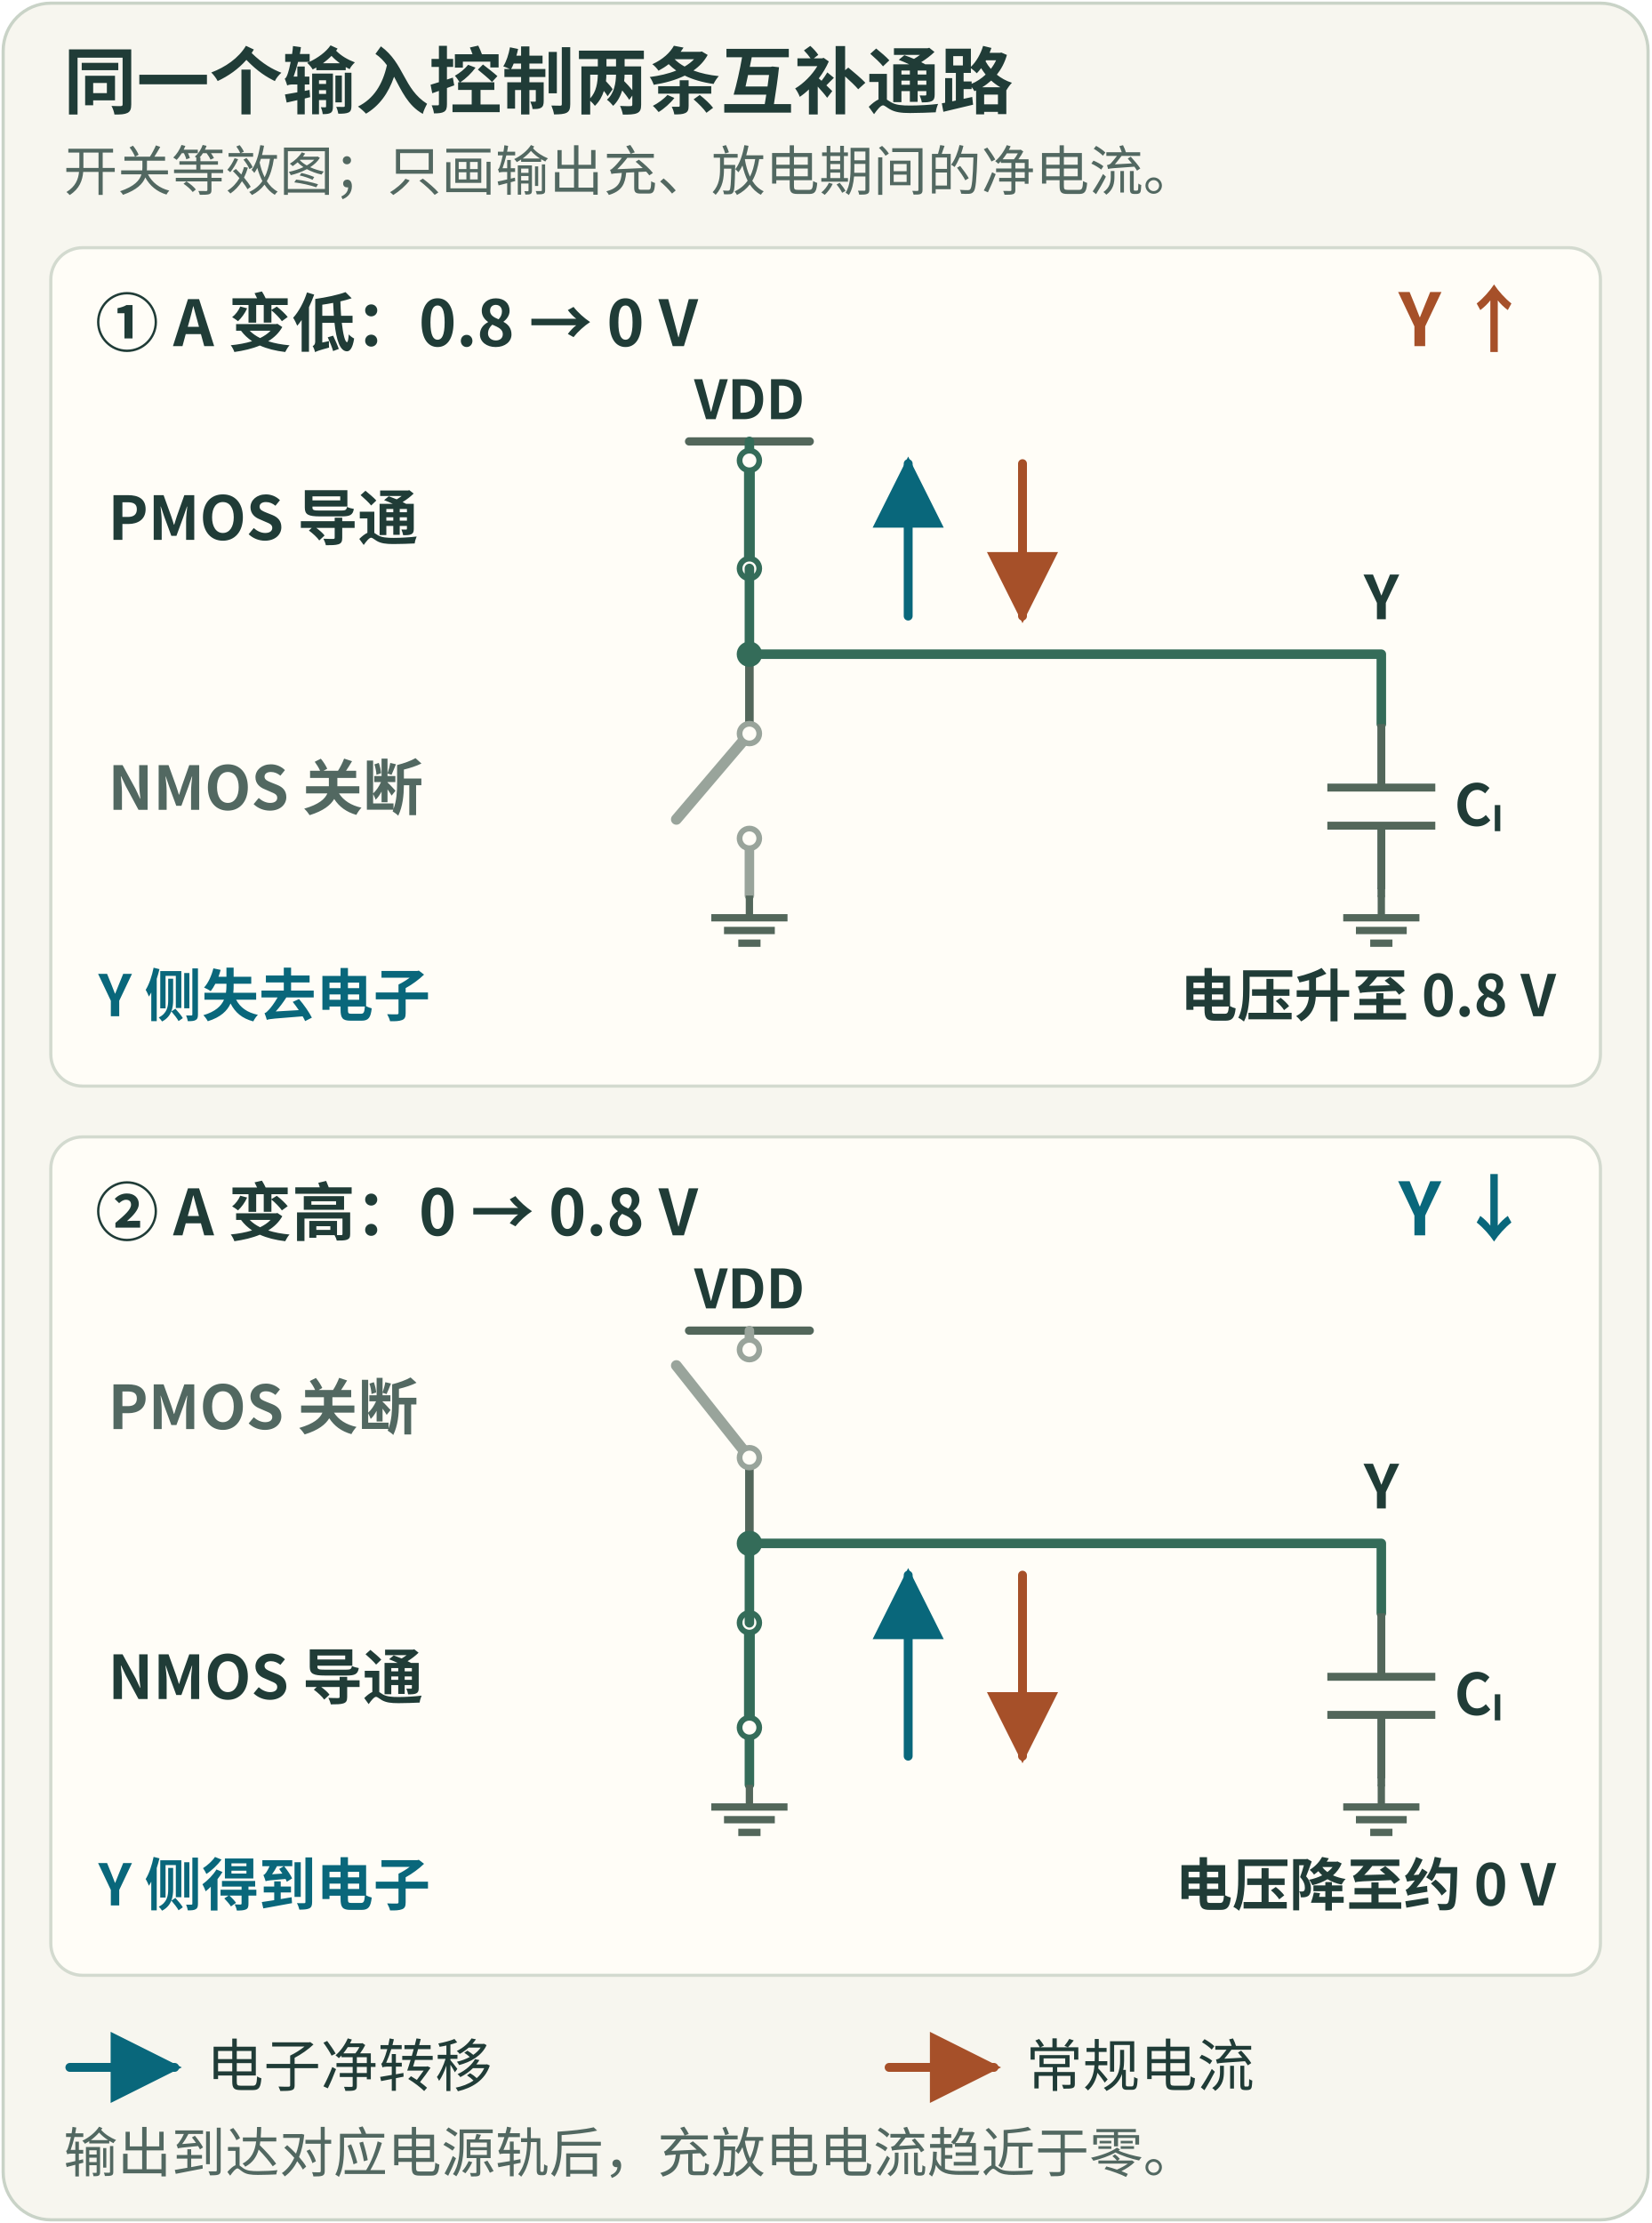
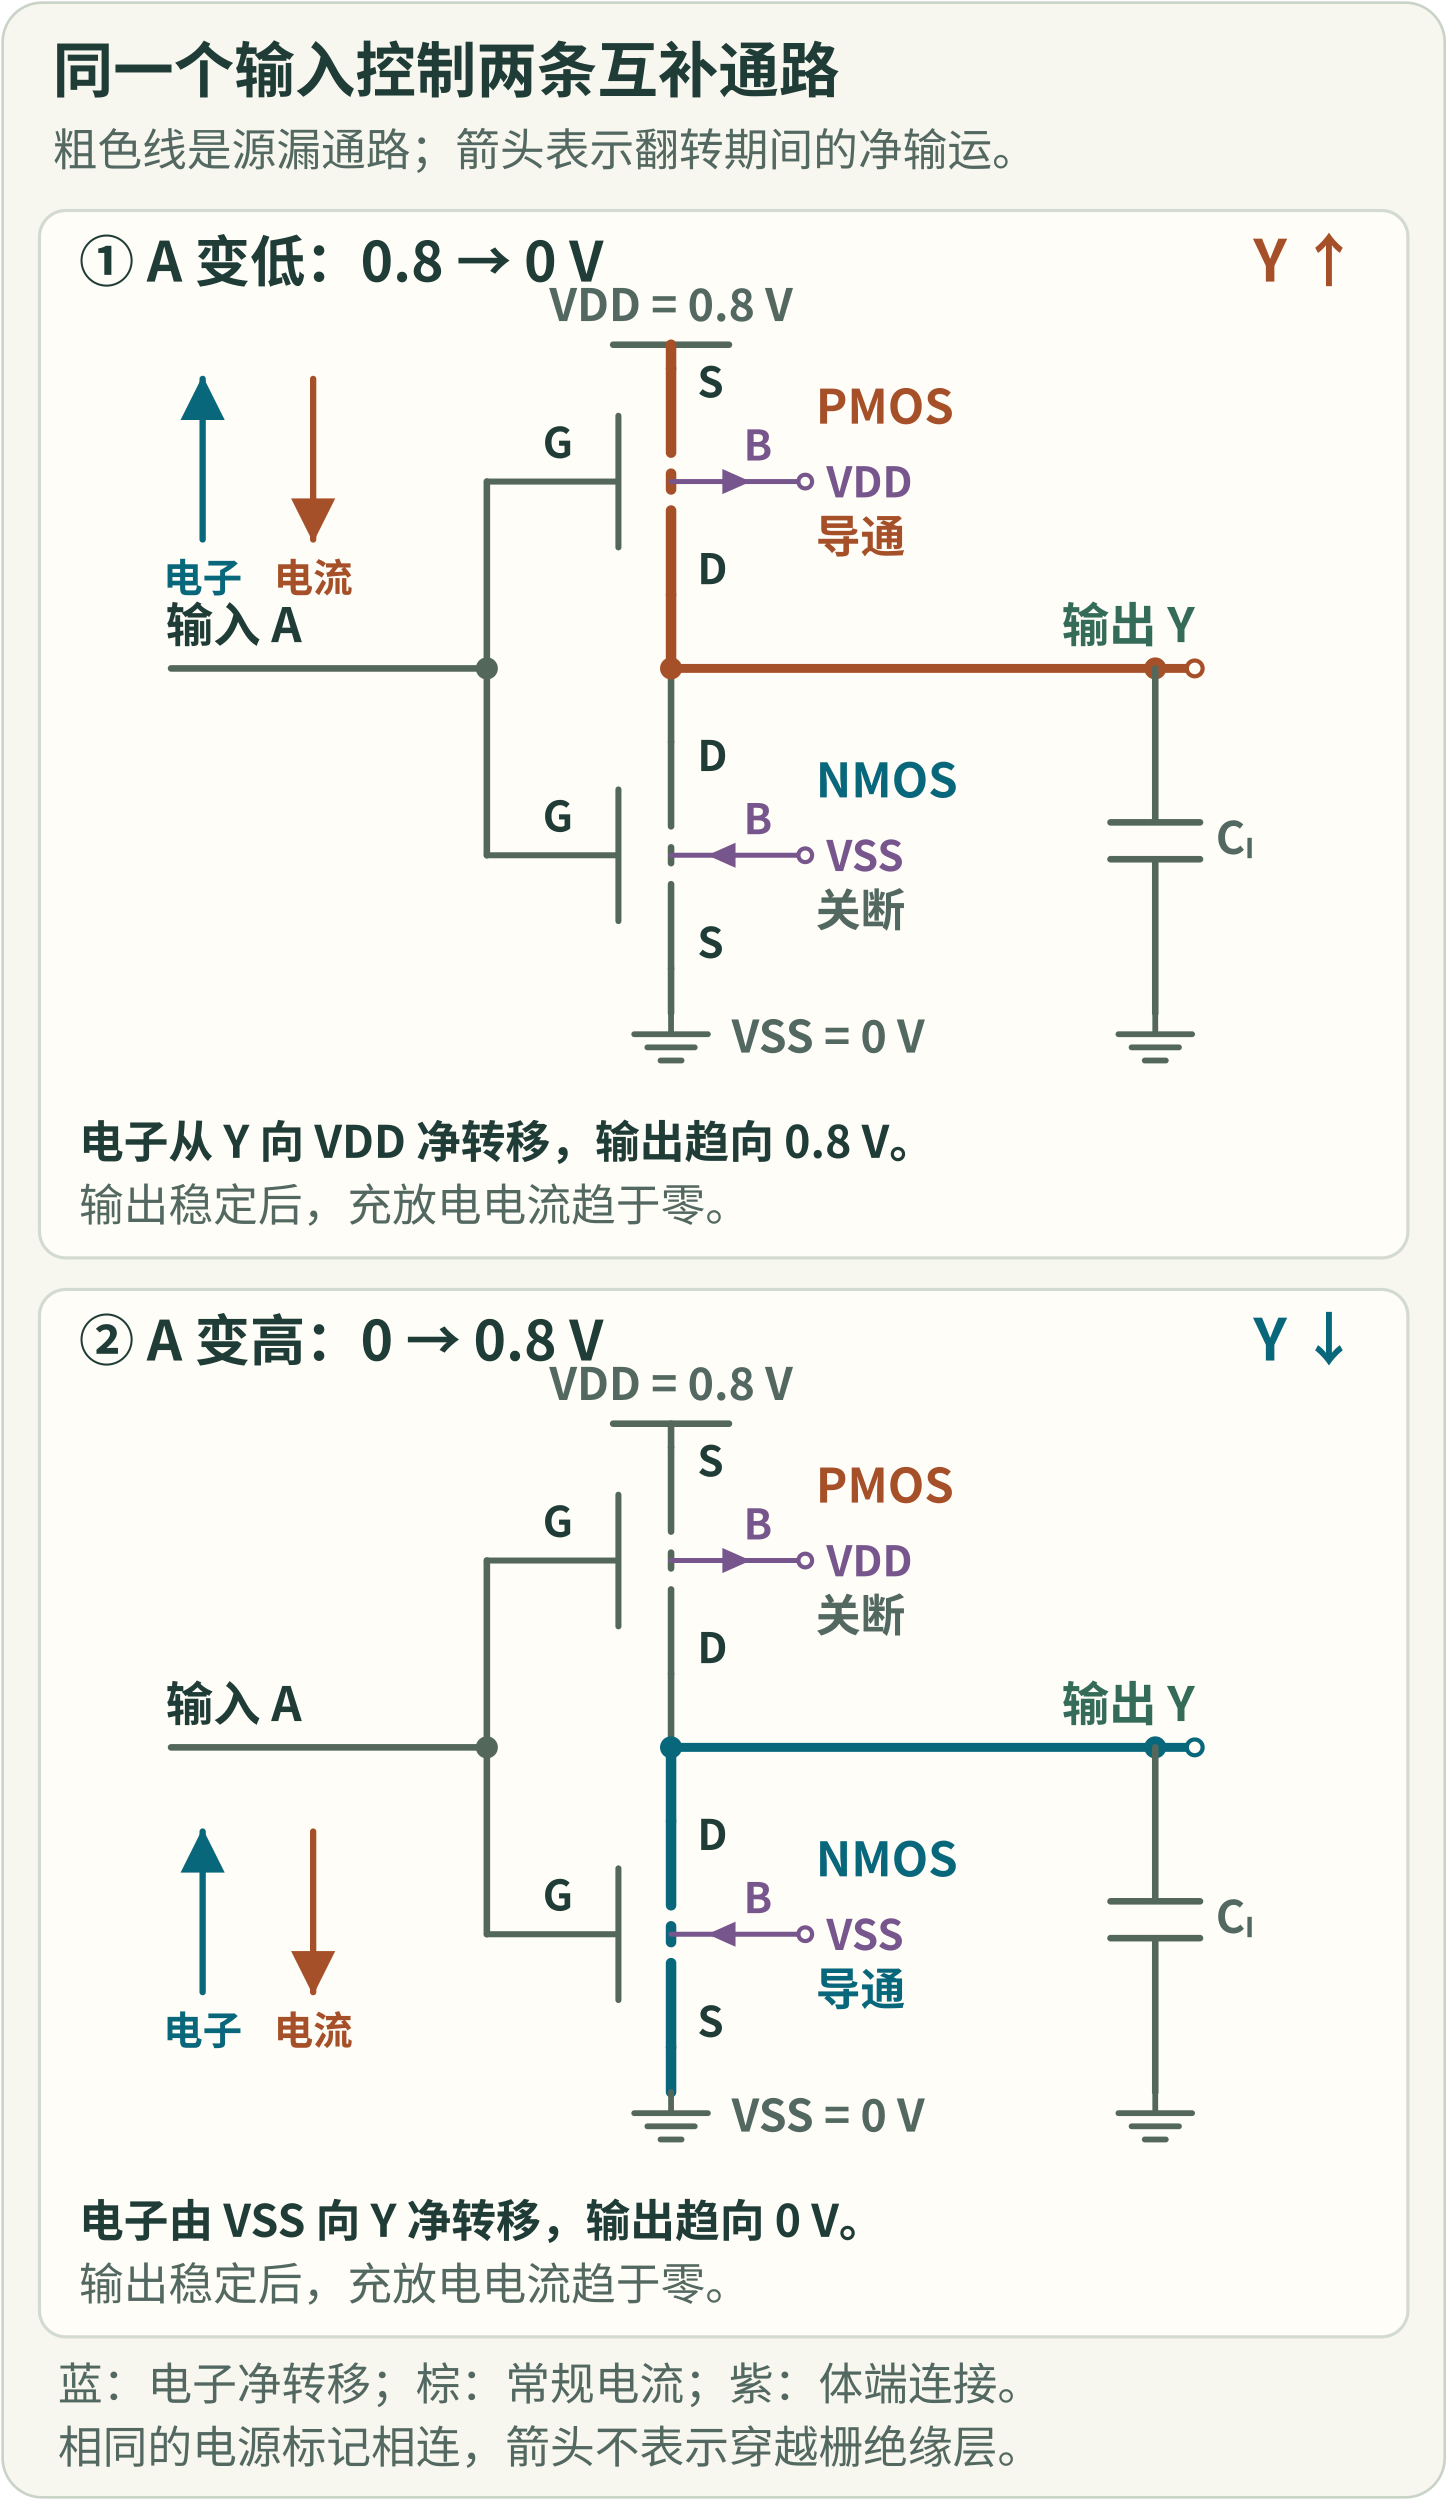
- <svg xmlns="http://www.w3.org/2000/svg" width="520" height="700" viewBox="0 0 520 700" role="img" aria-labelledby="title desc" xml:lang="zh-CN">
+ <svg xmlns="http://www.w3.org/2000/svg" width="550" height="950" viewBox="0 0 550 950" role="img" aria-labelledby="title desc" xml:lang="zh-CN">
  <defs>
-     <marker id="electron" markerWidth="8" markerHeight="8" refX="7.2" refY="4" orient="auto">
-       <path d="M0 0L8 4 0 8Z" fill="#09677b" />
+     <marker id="electron" markerWidth="7" markerHeight="7" refX="6.5" refY="3.5" orient="auto">
+       <path d="M0 0L7 3.5 0 7Z" fill="#09677b" />
    </marker>
-     <marker id="current" markerWidth="8" markerHeight="8" refX="7.2" refY="4" orient="auto">
-       <path d="M0 0L8 4 0 8Z" fill="#a65029" />
+     <marker id="current" markerWidth="7" markerHeight="7" refX="6.5" refY="3.5" orient="auto">
+       <path d="M0 0L7 3.5 0 7Z" fill="#a65029" />
    </marker>
-     <marker id="muted" markerWidth="8" markerHeight="8" refX="7.2" refY="4" orient="auto">
-       <path d="M0 0L8 4 0 8Z" fill="#526861" />
+     <marker id="muted" markerWidth="7" markerHeight="7" refX="6.5" refY="3.5" orient="auto">
+       <path d="M0 0L7 3.5 0 7Z" fill="#526861" />
    </marker>
-     <g id="ground" stroke="#53675b" stroke-width="2.3" fill="none">
-       <path d="M0 -7V0M-12 0H12M-8 4H8M-3.5 8H3.5" />
-     </g>
-     <g id="cap" stroke="#53675b" stroke-width="2.5" fill="none">
-       <path d="M0 -26V-6M-17 -6H17M-17 6H17M0 6V26" />
-     </g>
  </defs>
-   <rect x="1" y="1" width="518" height="698" rx="15" fill="#f7f6ef" stroke="#c9d3c7" />
+   <rect x="1" y="1" width="548" height="948" rx="15" fill="#f7f6ef" stroke="#c9d3c7" />
  <g font-family="system-ui, 'Noto Sans CJK SC', 'Microsoft YaHei', sans-serif" fill="#203c37">
-     <text x="20" y="34" font-size="23" fill="#203c37" font-weight="700" text-anchor="start">同一个输入控制两条互补通路</text>
-     <text x="20" y="60" font-size="17" fill="#526861" font-weight="400" text-anchor="start">开关等效图；只画输出充、放电期间的净电流。</text>
-     <rect x="16" y="78" width="488" height="264" rx="10" fill="#fffdf7" stroke="#d3dacf" />
-     <text x="30" y="109" font-size="20" fill="#203c37" font-weight="700" text-anchor="start">① A 变低：0.8 → 0 V</text>
-     <text x="482" y="109" font-size="23" fill="#a65029" font-weight="700" text-anchor="end">Y ↑</text>
-     <text x="236" y="132" font-size="17" fill="#203c37" font-weight="650" text-anchor="middle">VDD</text>
-     <path d="M217 139H255" stroke="#53675b" stroke-width="2.6" fill="none" stroke-linecap="round" stroke-linejoin="round" />
-     <path d="M236 139V145" stroke="#346c59" stroke-width="3" fill="none" stroke-linecap="round" stroke-linejoin="round" />
-     <path d="M236 179V206V231" stroke="#53675b" stroke-width="2.7" fill="none" stroke-linecap="round" stroke-linejoin="round" />
-     <path d="M236 264V282" stroke="#99a49b" stroke-width="3" fill="none" stroke-linecap="round" stroke-linejoin="round" />
-     <use href="#ground" x="236" y="289" />
-     <path d="M236 145V179" stroke="#346c59" stroke-width="3.4" fill="none" stroke-linecap="round" stroke-linejoin="round" />
-     <path d="M236 231L213 258" stroke="#99a49b" stroke-width="3.4" fill="none" stroke-linecap="round" stroke-linejoin="round" />
-     <circle cx="236" cy="145" r="3.1" fill="#fffdf7" stroke="#346c59" stroke-width="1.8" />
-     <circle cx="236" cy="179" r="3.1" fill="#fffdf7" stroke="#346c59" stroke-width="1.8" />
-     <circle cx="236" cy="231" r="3.1" fill="#fffdf7" stroke="#99a49b" stroke-width="1.8" />
-     <circle cx="236" cy="264" r="3.1" fill="#fffdf7" stroke="#99a49b" stroke-width="1.8" />
-     <path d="M236 179V206H435V228" stroke="#346c59" stroke-width="3" fill="none" stroke-linecap="round" stroke-linejoin="round" />
-     <circle cx="236" cy="206" r="4" fill="#346c59" stroke="none" stroke-width="1.8" />
-     <use href="#cap" x="435" y="254" />
-     <path d="M435 280V282" stroke="#53675b" stroke-width="2.4" fill="none" stroke-linecap="round" stroke-linejoin="round" />
-     <use href="#ground" x="435" y="289" />
-     <text x="458" y="260" font-size="18" fill="#203c37" font-weight="600" text-anchor="start">Cₗ</text>
-     <text x="435" y="195" font-size="19" fill="#203c37" font-weight="700" text-anchor="middle">Y</text>
-     <text x="34" y="170" font-size="19" fill="#203c37" font-weight="650" text-anchor="start">PMOS 导通</text>
-     <text x="34" y="255" font-size="19" fill="#526861" font-weight="650" text-anchor="start">NMOS 关断</text>
-     <path d="M286 194V146" stroke="#09677b" stroke-width="2.8" fill="none" stroke-linecap="round" stroke-linejoin="round" marker-end="url(#electron)" />
-     <path d="M322 146V194" stroke="#a65029" stroke-width="2.8" fill="none" stroke-linecap="round" stroke-linejoin="round" marker-end="url(#current)" />
-     <text x="31" y="320" font-size="18" fill="#09677b" font-weight="650" text-anchor="start">Y 侧失去电子</text>
-     <text x="490" y="320" font-size="18" fill="#203c37" font-weight="650" text-anchor="end">电压升至 0.8 V</text>
-     <rect x="16" y="358" width="488" height="264" rx="10" fill="#fffdf7" stroke="#d3dacf" />
-     <text x="30" y="389" font-size="20" fill="#203c37" font-weight="700" text-anchor="start">② A 变高：0 → 0.8 V</text>
-     <text x="482" y="389" font-size="23" fill="#09677b" font-weight="700" text-anchor="end">Y ↓</text>
-     <text x="236" y="412" font-size="17" fill="#203c37" font-weight="650" text-anchor="middle">VDD</text>
-     <path d="M217 419H255" stroke="#53675b" stroke-width="2.6" fill="none" stroke-linecap="round" stroke-linejoin="round" />
-     <path d="M236 419V425" stroke="#99a49b" stroke-width="3" fill="none" stroke-linecap="round" stroke-linejoin="round" />
-     <path d="M236 459V486V511" stroke="#53675b" stroke-width="2.7" fill="none" stroke-linecap="round" stroke-linejoin="round" />
-     <path d="M236 544V562" stroke="#346c59" stroke-width="3" fill="none" stroke-linecap="round" stroke-linejoin="round" />
-     <use href="#ground" x="236" y="569" />
-     <path d="M236 459L213 430" stroke="#99a49b" stroke-width="3.4" fill="none" stroke-linecap="round" stroke-linejoin="round" />
-     <path d="M236 511V544" stroke="#346c59" stroke-width="3.4" fill="none" stroke-linecap="round" stroke-linejoin="round" />
-     <circle cx="236" cy="425" r="3.1" fill="#fffdf7" stroke="#99a49b" stroke-width="1.8" />
-     <circle cx="236" cy="459" r="3.1" fill="#fffdf7" stroke="#99a49b" stroke-width="1.8" />
-     <circle cx="236" cy="511" r="3.1" fill="#fffdf7" stroke="#346c59" stroke-width="1.8" />
-     <circle cx="236" cy="544" r="3.1" fill="#fffdf7" stroke="#346c59" stroke-width="1.8" />
-     <path d="M236 511V486H435V508" stroke="#346c59" stroke-width="3" fill="none" stroke-linecap="round" stroke-linejoin="round" />
-     <circle cx="236" cy="486" r="4" fill="#346c59" stroke="none" stroke-width="1.8" />
-     <use href="#cap" x="435" y="534" />
-     <path d="M435 560V562" stroke="#53675b" stroke-width="2.4" fill="none" stroke-linecap="round" stroke-linejoin="round" />
-     <use href="#ground" x="435" y="569" />
-     <text x="458" y="540" font-size="18" fill="#203c37" font-weight="600" text-anchor="start">Cₗ</text>
-     <text x="435" y="475" font-size="19" fill="#203c37" font-weight="700" text-anchor="middle">Y</text>
-     <text x="34" y="450" font-size="19" fill="#526861" font-weight="650" text-anchor="start">PMOS 关断</text>
-     <text x="34" y="535" font-size="19" fill="#203c37" font-weight="650" text-anchor="start">NMOS 导通</text>
-     <path d="M286 553V496" stroke="#09677b" stroke-width="2.8" fill="none" stroke-linecap="round" stroke-linejoin="round" marker-end="url(#electron)" />
-     <path d="M322 496V553" stroke="#a65029" stroke-width="2.8" fill="none" stroke-linecap="round" stroke-linejoin="round" marker-end="url(#current)" />
-     <text x="31" y="600" font-size="18" fill="#09677b" font-weight="650" text-anchor="start">Y 侧得到电子</text>
-     <text x="490" y="600" font-size="18" fill="#203c37" font-weight="650" text-anchor="end">电压降至约 0 V</text>
-     <path d="M22 651H55" stroke="#09677b" stroke-width="2.8" fill="none" stroke-linecap="round" stroke-linejoin="round" marker-end="url(#electron)" />
-     <text x="65" y="657" font-size="18" fill="#203c37" font-weight="400" text-anchor="start">电子净转移</text>
-     <path d="M280 651H313" stroke="#a65029" stroke-width="2.8" fill="none" stroke-linecap="round" stroke-linejoin="round" marker-end="url(#current)" />
-     <text x="323" y="657" font-size="18" fill="#203c37" font-weight="400" text-anchor="start">常规电流</text>
-     <text x="20" y="684" font-size="17" fill="#526861" font-weight="400" text-anchor="start">输出到达对应电源轨后，充放电电流趋近于零。</text>
+     <text x="20" y="35" font-size="23" fill="#203c37" font-weight="700" text-anchor="start">同一个输入控制两条互补通路</text>
+     <text x="20" y="63" font-size="17" fill="#526861" font-weight="400" text-anchor="start">粗色线是源漏通路；箭头表示翻转期间的净输运。</text>
+     <rect x="15" y="80" width="520" height="398" rx="10" fill="#fffdf7" stroke="#d3dacf" stroke-width="1.2" />
+     <text x="30" y="107" font-size="21" fill="#203c37" font-weight="700" text-anchor="start">① A 变低：0.8 → 0 V</text>
+     <text x="516" y="107" font-size="22" fill="#a65029" font-weight="700" text-anchor="end">Y ↑</text>
+     <path d="M233 131H277" fill="none" stroke="#53675b" stroke-width="2.5" stroke-linecap="round" stroke-linejoin="round" />
+     <text x="255" y="122" font-size="17" fill="#526861" font-weight="650" text-anchor="middle">VDD = 0.8 V</text>
+     <path d="M255 131V140" fill="none" stroke="#a65029" stroke-width="4" stroke-linecap="round" stroke-linejoin="round" />
+     <path d="M255 226V254" fill="none" stroke="#a65029" stroke-width="4" stroke-linecap="round" stroke-linejoin="round" />
+     <path d="M255 254V282" fill="none" stroke="#53675b" stroke-width="2.5" stroke-linecap="round" stroke-linejoin="round" />
+     <path d="M255 368V385" fill="none" stroke="#53675b" stroke-width="2.5" stroke-linecap="round" stroke-linejoin="round" />
+     <path d="M255 385V393M241 393H269M246 398H264M251 403H259" fill="none" stroke="#53675b" stroke-width="2.2" stroke-linecap="round" stroke-linejoin="round" />
+     <text x="278" y="400" font-size="17" fill="#526861" font-weight="650" text-anchor="start">VSS = 0 V</text>
+     <path d="M185 183V325M185 254H65" fill="none" stroke="#53675b" stroke-width="2.5" stroke-linecap="round" stroke-linejoin="round" />
+     <circle cx="185" cy="254" r="3.4" fill="#53675b" stroke="#53675b" stroke-width="1.6" />
+     <text x="63" y="244" font-size="18" fill="#203c37" font-weight="650" text-anchor="start">输入 A</text>
+     <path d="M185 183H235M235 158V208" fill="none" stroke="#53675b" stroke-width="2.3" stroke-linecap="round" stroke-linejoin="round" />
+     <text x="212" y="174" font-size="16" fill="#203c37" font-weight="650" text-anchor="middle">G</text>
+     <path d="M255 140V172M255 194V226" fill="none" stroke="#a65029" stroke-width="4" stroke-linecap="round" stroke-linejoin="round" />
+     <path d="M255 180V186" fill="none" stroke="#a65029" stroke-width="4" stroke-linecap="round" stroke-linejoin="round" />
+     <text x="265" y="151" font-size="16" fill="#203c37" font-weight="650" text-anchor="start">S</text>
+     <text x="265" y="222" font-size="16" fill="#203c37" font-weight="650" text-anchor="start">D</text>
+     <path d="M255 183H306" fill="none" stroke="#76568c" stroke-width="1.9" stroke-linecap="round" stroke-linejoin="round" />
+     <path d="M275 179L284 183L275 187Z" fill="#76568c" stroke="#76568c" stroke-width="1" />
+     <circle cx="306" cy="183" r="2.6" fill="#fffdf7" stroke="#76568c" stroke-width="1.6" />
+     <text x="288" y="175" font-size="16" fill="#76568c" font-weight="650" text-anchor="middle">B</text>
+     <text x="314" y="189" font-size="16" fill="#76568c" font-weight="650" text-anchor="start">VDD</text>
+     <text x="310" y="161" font-size="18" fill="#a65029" font-weight="700" text-anchor="start">PMOS</text>
+     <text x="310" y="210" font-size="17" fill="#a65029" font-weight="650" text-anchor="start">导通</text>
+     <path d="M185 325H235M235 300V350" fill="none" stroke="#53675b" stroke-width="2.3" stroke-linecap="round" stroke-linejoin="round" />
+     <text x="212" y="316" font-size="16" fill="#203c37" font-weight="650" text-anchor="middle">G</text>
+     <path d="M255 282V314M255 336V368" fill="none" stroke="#53675b" stroke-width="2.5" stroke-linecap="round" stroke-linejoin="round" />
+     <path d="M255 322V328" fill="none" stroke="#53675b" stroke-width="2.5" stroke-linecap="round" stroke-linejoin="round" />
+     <text x="265" y="293" font-size="16" fill="#203c37" font-weight="650" text-anchor="start">D</text>
+     <text x="265" y="364" font-size="16" fill="#203c37" font-weight="650" text-anchor="start">S</text>
+     <path d="M255 325H306" fill="none" stroke="#76568c" stroke-width="1.9" stroke-linecap="round" stroke-linejoin="round" />
+     <path d="M279 321L270 325L279 329Z" fill="#76568c" stroke="#76568c" stroke-width="1" />
+     <circle cx="306" cy="325" r="2.6" fill="#fffdf7" stroke="#76568c" stroke-width="1.6" />
+     <text x="288" y="317" font-size="16" fill="#76568c" font-weight="650" text-anchor="middle">B</text>
+     <text x="314" y="331" font-size="16" fill="#76568c" font-weight="650" text-anchor="start">VSS</text>
+     <text x="310" y="303" font-size="18" fill="#09677b" font-weight="700" text-anchor="start">NMOS</text>
+     <text x="310" y="352" font-size="17" fill="#526861" font-weight="650" text-anchor="start">关断</text>
+     <path d="M255 254H454" fill="none" stroke="#a65029" stroke-width="3.4" stroke-linecap="round" stroke-linejoin="round" />
+     <circle cx="255" cy="254" r="3.4" fill="#a65029" stroke="#a65029" stroke-width="1.6" />
+     <circle cx="439" cy="254" r="3.4" fill="#a65029" stroke="#a65029" stroke-width="1.6" />
+     <circle cx="454" cy="254" r="3" fill="#fffdf7" stroke="#a65029" stroke-width="1.6" />
+     <text x="454" y="244" font-size="18" fill="#346c59" font-weight="650" text-anchor="end">输出 Y</text>
+     <path d="M439 254V312.5M422 312.5H456M422 326.5H456M439 326.5V385" fill="none" stroke="#53675b" stroke-width="2.5" stroke-linecap="round" stroke-linejoin="round" />
+     <text x="462" y="324.5" font-size="17" fill="#526861" font-weight="650" text-anchor="start">Cₗ</text>
+     <path d="M439 385V393M425 393H453M430 398H448M435 403H443" fill="none" stroke="#53675b" stroke-width="2.2" stroke-linecap="round" stroke-linejoin="round" />
+     <path d="M77 205V144" fill="none" stroke="#09677b" stroke-width="2.4" stroke-linecap="round" stroke-linejoin="round" marker-end="url(#electron)" />
+     <path d="M119 144V205" fill="none" stroke="#a65029" stroke-width="2.4" stroke-linecap="round" stroke-linejoin="round" marker-end="url(#current)" />
+     <text x="77" y="225" font-size="15" fill="#09677b" font-weight="650" text-anchor="middle">电子</text>
+     <text x="119" y="225" font-size="15" fill="#a65029" font-weight="650" text-anchor="middle">电流</text>
+     <text x="30" y="440" font-size="17" fill="#203c37" font-weight="650" text-anchor="start">电子从 Y 向 VDD 净转移，输出趋向 0.8 V。</text>
+     <text x="30" y="464" font-size="17" fill="#526861" font-weight="400" text-anchor="start">输出稳定后，充放电电流趋于零。</text>
+     <rect x="15" y="490" width="520" height="398" rx="10" fill="#fffdf7" stroke="#d3dacf" stroke-width="1.2" />
+     <text x="30" y="517" font-size="21" fill="#203c37" font-weight="700" text-anchor="start">② A 变高：0 → 0.8 V</text>
+     <text x="516" y="517" font-size="22" fill="#09677b" font-weight="700" text-anchor="end">Y ↓</text>
+     <path d="M233 541H277" fill="none" stroke="#53675b" stroke-width="2.5" stroke-linecap="round" stroke-linejoin="round" />
+     <text x="255" y="532" font-size="17" fill="#526861" font-weight="650" text-anchor="middle">VDD = 0.8 V</text>
+     <path d="M255 541V550" fill="none" stroke="#53675b" stroke-width="2.5" stroke-linecap="round" stroke-linejoin="round" />
+     <path d="M255 636V664" fill="none" stroke="#53675b" stroke-width="2.5" stroke-linecap="round" stroke-linejoin="round" />
+     <path d="M255 664V692" fill="none" stroke="#09677b" stroke-width="4" stroke-linecap="round" stroke-linejoin="round" />
+     <path d="M255 778V795" fill="none" stroke="#09677b" stroke-width="4" stroke-linecap="round" stroke-linejoin="round" />
+     <path d="M255 795V803M241 803H269M246 808H264M251 813H259" fill="none" stroke="#53675b" stroke-width="2.2" stroke-linecap="round" stroke-linejoin="round" />
+     <text x="278" y="810" font-size="17" fill="#526861" font-weight="650" text-anchor="start">VSS = 0 V</text>
+     <path d="M185 593V735M185 664H65" fill="none" stroke="#53675b" stroke-width="2.5" stroke-linecap="round" stroke-linejoin="round" />
+     <circle cx="185" cy="664" r="3.4" fill="#53675b" stroke="#53675b" stroke-width="1.6" />
+     <text x="63" y="654" font-size="18" fill="#203c37" font-weight="650" text-anchor="start">输入 A</text>
+     <path d="M185 593H235M235 568V618" fill="none" stroke="#53675b" stroke-width="2.3" stroke-linecap="round" stroke-linejoin="round" />
+     <text x="212" y="584" font-size="16" fill="#203c37" font-weight="650" text-anchor="middle">G</text>
+     <path d="M255 550V582M255 604V636" fill="none" stroke="#53675b" stroke-width="2.5" stroke-linecap="round" stroke-linejoin="round" />
+     <path d="M255 590V596" fill="none" stroke="#53675b" stroke-width="2.5" stroke-linecap="round" stroke-linejoin="round" />
+     <text x="265" y="561" font-size="16" fill="#203c37" font-weight="650" text-anchor="start">S</text>
+     <text x="265" y="632" font-size="16" fill="#203c37" font-weight="650" text-anchor="start">D</text>
+     <path d="M255 593H306" fill="none" stroke="#76568c" stroke-width="1.9" stroke-linecap="round" stroke-linejoin="round" />
+     <path d="M275 589L284 593L275 597Z" fill="#76568c" stroke="#76568c" stroke-width="1" />
+     <circle cx="306" cy="593" r="2.6" fill="#fffdf7" stroke="#76568c" stroke-width="1.6" />
+     <text x="288" y="585" font-size="16" fill="#76568c" font-weight="650" text-anchor="middle">B</text>
+     <text x="314" y="599" font-size="16" fill="#76568c" font-weight="650" text-anchor="start">VDD</text>
+     <text x="310" y="571" font-size="18" fill="#a65029" font-weight="700" text-anchor="start">PMOS</text>
+     <text x="310" y="620" font-size="17" fill="#526861" font-weight="650" text-anchor="start">关断</text>
+     <path d="M185 735H235M235 710V760" fill="none" stroke="#53675b" stroke-width="2.3" stroke-linecap="round" stroke-linejoin="round" />
+     <text x="212" y="726" font-size="16" fill="#203c37" font-weight="650" text-anchor="middle">G</text>
+     <path d="M255 692V724M255 746V778" fill="none" stroke="#09677b" stroke-width="4" stroke-linecap="round" stroke-linejoin="round" />
+     <path d="M255 732V738" fill="none" stroke="#09677b" stroke-width="4" stroke-linecap="round" stroke-linejoin="round" />
+     <text x="265" y="703" font-size="16" fill="#203c37" font-weight="650" text-anchor="start">D</text>
+     <text x="265" y="774" font-size="16" fill="#203c37" font-weight="650" text-anchor="start">S</text>
+     <path d="M255 735H306" fill="none" stroke="#76568c" stroke-width="1.9" stroke-linecap="round" stroke-linejoin="round" />
+     <path d="M279 731L270 735L279 739Z" fill="#76568c" stroke="#76568c" stroke-width="1" />
+     <circle cx="306" cy="735" r="2.6" fill="#fffdf7" stroke="#76568c" stroke-width="1.6" />
+     <text x="288" y="727" font-size="16" fill="#76568c" font-weight="650" text-anchor="middle">B</text>
+     <text x="314" y="741" font-size="16" fill="#76568c" font-weight="650" text-anchor="start">VSS</text>
+     <text x="310" y="713" font-size="18" fill="#09677b" font-weight="700" text-anchor="start">NMOS</text>
+     <text x="310" y="762" font-size="17" fill="#09677b" font-weight="650" text-anchor="start">导通</text>
+     <path d="M255 664H454" fill="none" stroke="#09677b" stroke-width="3.4" stroke-linecap="round" stroke-linejoin="round" />
+     <circle cx="255" cy="664" r="3.4" fill="#09677b" stroke="#09677b" stroke-width="1.6" />
+     <circle cx="439" cy="664" r="3.4" fill="#09677b" stroke="#09677b" stroke-width="1.6" />
+     <circle cx="454" cy="664" r="3" fill="#fffdf7" stroke="#09677b" stroke-width="1.6" />
+     <text x="454" y="654" font-size="18" fill="#346c59" font-weight="650" text-anchor="end">输出 Y</text>
+     <path d="M439 664V722.5M422 722.5H456M422 736.5H456M439 736.5V795" fill="none" stroke="#53675b" stroke-width="2.5" stroke-linecap="round" stroke-linejoin="round" />
+     <text x="462" y="734.5" font-size="17" fill="#526861" font-weight="650" text-anchor="start">Cₗ</text>
+     <path d="M439 795V803M425 803H453M430 808H448M435 813H443" fill="none" stroke="#53675b" stroke-width="2.2" stroke-linecap="round" stroke-linejoin="round" />
+     <path d="M77 757V696" fill="none" stroke="#09677b" stroke-width="2.4" stroke-linecap="round" stroke-linejoin="round" marker-end="url(#electron)" />
+     <path d="M119 696V757" fill="none" stroke="#a65029" stroke-width="2.4" stroke-linecap="round" stroke-linejoin="round" marker-end="url(#current)" />
+     <text x="77" y="777" font-size="15" fill="#09677b" font-weight="650" text-anchor="middle">电子</text>
+     <text x="119" y="777" font-size="15" fill="#a65029" font-weight="650" text-anchor="middle">电流</text>
+     <text x="30" y="850" font-size="17" fill="#203c37" font-weight="650" text-anchor="start">电子由 VSS 向 Y 净转移，输出趋向 0 V。</text>
+     <text x="30" y="874" font-size="17" fill="#526861" font-weight="400" text-anchor="start">输出稳定后，充放电电流趋于零。</text>
+     <text x="22" y="912" font-size="17" fill="#526861" font-weight="400" text-anchor="start">蓝：电子净转移；棕：常规电流；紫：体端连接。</text>
+     <text x="22" y="936" font-size="17" fill="#526861" font-weight="400" text-anchor="start">相同的电源标记相连，箭头不表示穿越栅绝缘层。</text>
  </g>
</svg>
